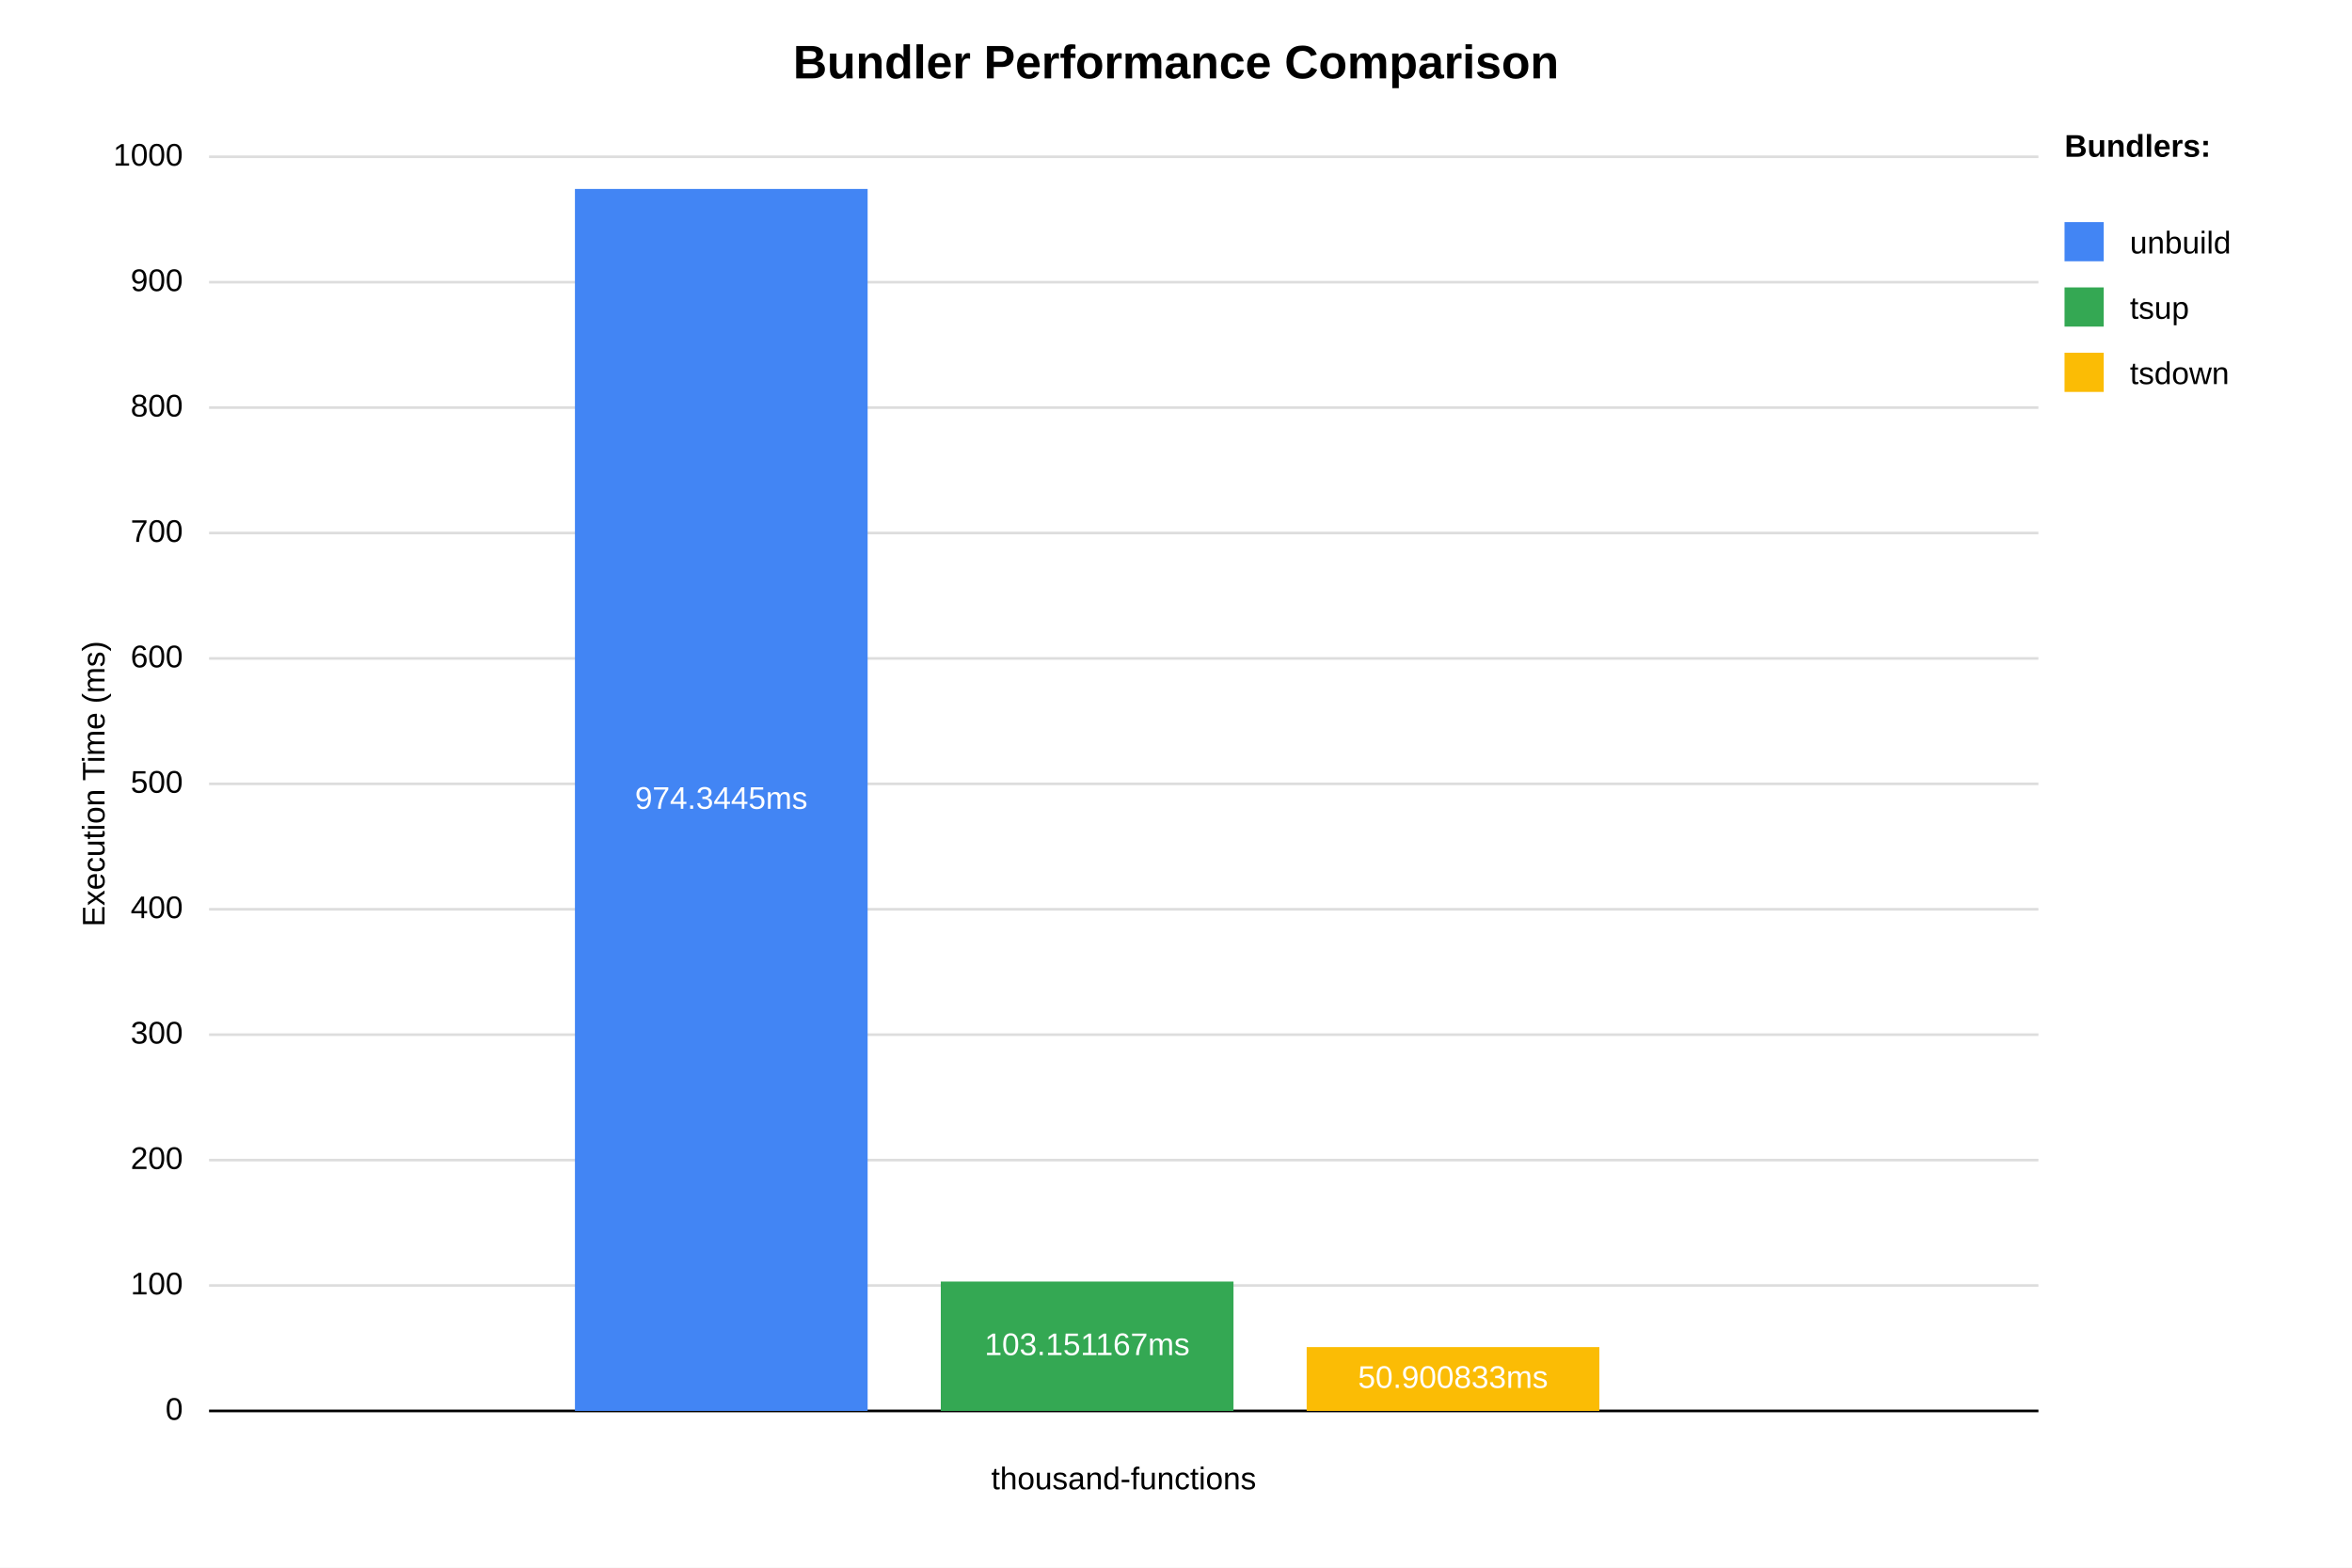
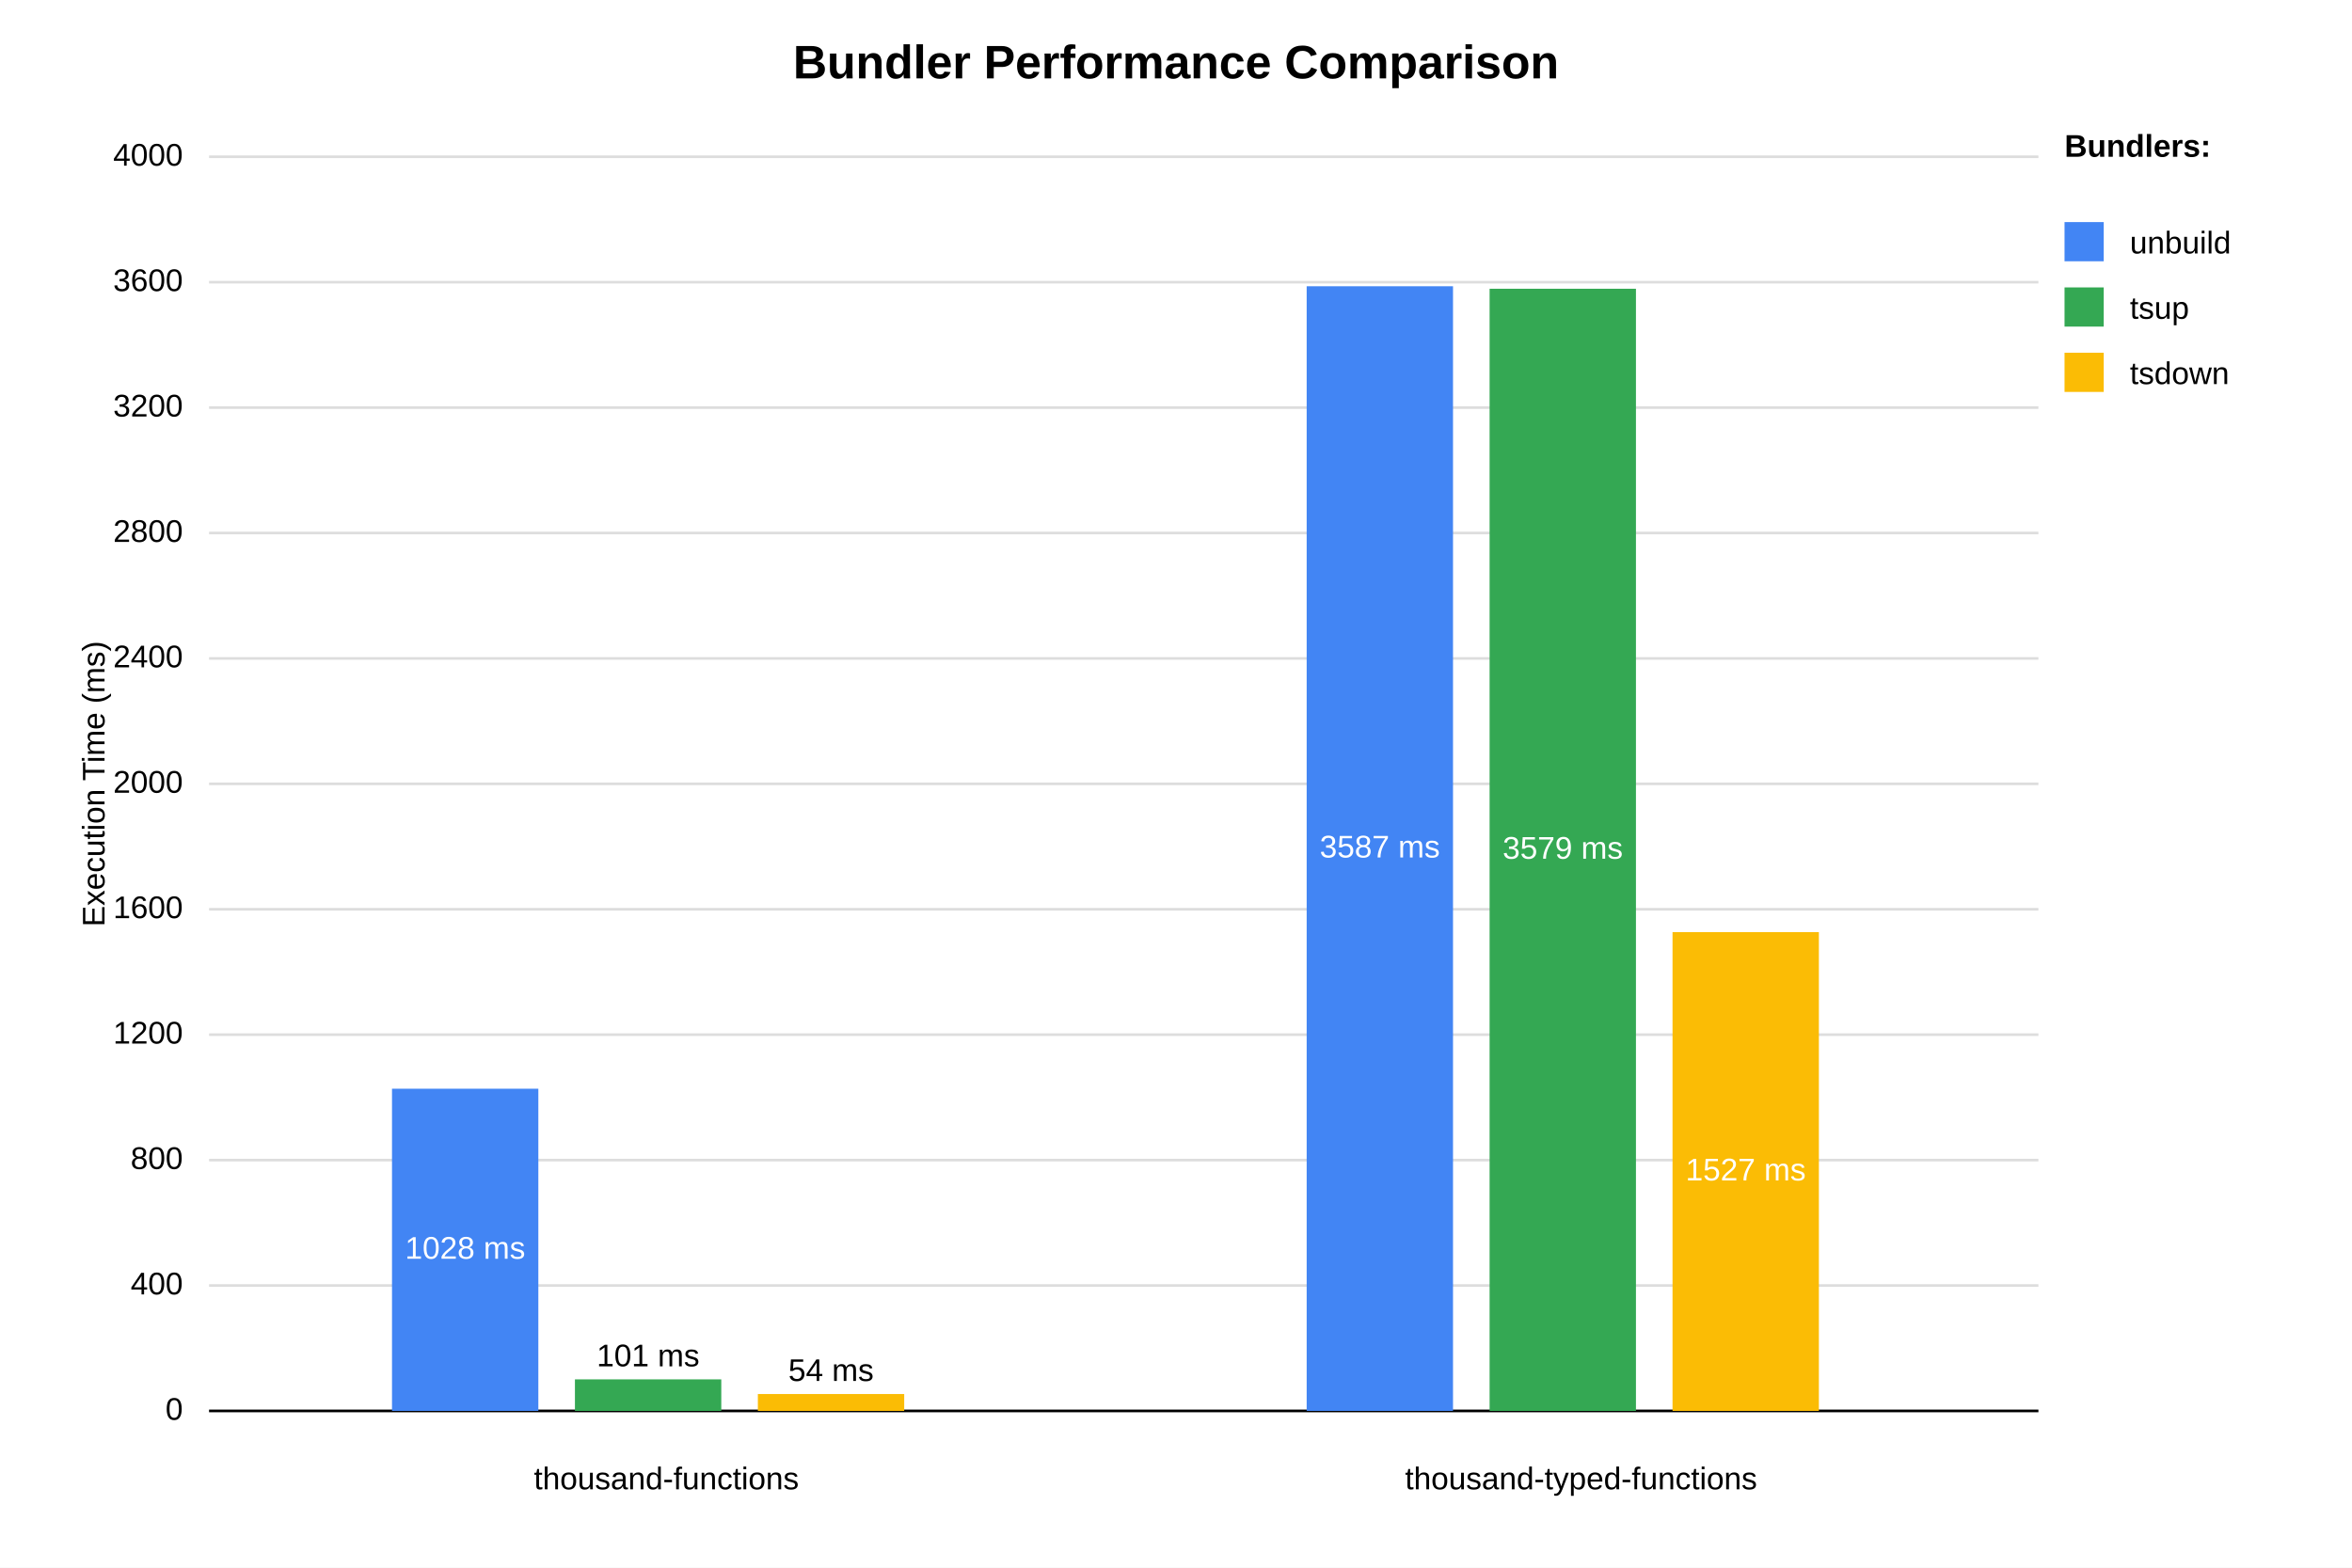
<svg xmlns="http://www.w3.org/2000/svg" width="900" height="600">
  <rect width="900" height="600" fill="white" />
  <text x="450" y="30" font-family="Arial, sans-serif" font-size="18" font-weight="bold" text-anchor="middle">Bundler Performance Comparison</text>
  <g transform="translate(80, 60)">
    <line x1="0" y1="480" x2="700" y2="480" stroke="#ddd" stroke-width="1" />
    <text x="-10" y="480" font-family="Arial, sans-serif" font-size="12" text-anchor="end" dominant-baseline="middle">0</text>
    <line x1="0" y1="432" x2="700" y2="432" stroke="#ddd" stroke-width="1" />
-     <text x="-10" y="432" font-family="Arial, sans-serif" font-size="12" text-anchor="end" dominant-baseline="middle">100</text>
+     <text x="-10" y="432" font-family="Arial, sans-serif" font-size="12" text-anchor="end" dominant-baseline="middle">400</text>
    <line x1="0" y1="384" x2="700" y2="384" stroke="#ddd" stroke-width="1" />
-     <text x="-10" y="384" font-family="Arial, sans-serif" font-size="12" text-anchor="end" dominant-baseline="middle">200</text>
+     <text x="-10" y="384" font-family="Arial, sans-serif" font-size="12" text-anchor="end" dominant-baseline="middle">800</text>
    <line x1="0" y1="336" x2="700" y2="336" stroke="#ddd" stroke-width="1" />
-     <text x="-10" y="336" font-family="Arial, sans-serif" font-size="12" text-anchor="end" dominant-baseline="middle">300</text>
+     <text x="-10" y="336" font-family="Arial, sans-serif" font-size="12" text-anchor="end" dominant-baseline="middle">1200</text>
    <line x1="0" y1="288" x2="700" y2="288" stroke="#ddd" stroke-width="1" />
-     <text x="-10" y="288" font-family="Arial, sans-serif" font-size="12" text-anchor="end" dominant-baseline="middle">400</text>
+     <text x="-10" y="288" font-family="Arial, sans-serif" font-size="12" text-anchor="end" dominant-baseline="middle">1600</text>
    <line x1="0" y1="240" x2="700" y2="240" stroke="#ddd" stroke-width="1" />
-     <text x="-10" y="240" font-family="Arial, sans-serif" font-size="12" text-anchor="end" dominant-baseline="middle">500</text>
+     <text x="-10" y="240" font-family="Arial, sans-serif" font-size="12" text-anchor="end" dominant-baseline="middle">2000</text>
    <line x1="0" y1="192" x2="700" y2="192" stroke="#ddd" stroke-width="1" />
-     <text x="-10" y="192" font-family="Arial, sans-serif" font-size="12" text-anchor="end" dominant-baseline="middle">600</text>
+     <text x="-10" y="192" font-family="Arial, sans-serif" font-size="12" text-anchor="end" dominant-baseline="middle">2400</text>
    <line x1="0" y1="144" x2="700" y2="144" stroke="#ddd" stroke-width="1" />
-     <text x="-10" y="144" font-family="Arial, sans-serif" font-size="12" text-anchor="end" dominant-baseline="middle">700</text>
+     <text x="-10" y="144" font-family="Arial, sans-serif" font-size="12" text-anchor="end" dominant-baseline="middle">2800</text>
    <line x1="0" y1="96" x2="700" y2="96" stroke="#ddd" stroke-width="1" />
-     <text x="-10" y="96" font-family="Arial, sans-serif" font-size="12" text-anchor="end" dominant-baseline="middle">800</text>
+     <text x="-10" y="96" font-family="Arial, sans-serif" font-size="12" text-anchor="end" dominant-baseline="middle">3200</text>
    <line x1="0" y1="48" x2="700" y2="48" stroke="#ddd" stroke-width="1" />
-     <text x="-10" y="48" font-family="Arial, sans-serif" font-size="12" text-anchor="end" dominant-baseline="middle">900</text>
+     <text x="-10" y="48" font-family="Arial, sans-serif" font-size="12" text-anchor="end" dominant-baseline="middle">3600</text>
    <line x1="0" y1="0" x2="700" y2="0" stroke="#ddd" stroke-width="1" />
-     <text x="-10" y="0" font-family="Arial, sans-serif" font-size="12" text-anchor="end" dominant-baseline="middle">1000</text>
+     <text x="-10" y="0" font-family="Arial, sans-serif" font-size="12" text-anchor="end" dominant-baseline="middle">4000</text>
    <text x="-40" y="240" font-family="Arial, sans-serif" font-size="12" text-anchor="middle" transform="rotate(-90, -40, 240)">Execution Time (ms)</text>
    <line x1="0" y1="480" x2="700" y2="480" stroke="#000" stroke-width="1" />
-     <text x="350" y="510" font-family="Arial, sans-serif" font-size="12" text-anchor="middle">thousand-functions</text>
-     <rect x="140" y="12.315" width="112" height="467.685" fill="#4285F4" />
-     <text x="196" y="246.157" font-family="Arial, sans-serif" font-size="12" text-anchor="middle" fill="#fff" dominant-baseline="middle">974.3445ms</text>
-     <rect x="280" y="430.487" width="112" height="49.513" fill="#34A853" />
-     <text x="336" y="455.244" font-family="Arial, sans-serif" font-size="12" text-anchor="middle" fill="#fff" dominant-baseline="middle">103.151167ms</text>
-     <rect x="420" y="455.568" width="112" height="24.432" fill="#FBBC05" />
-     <text x="476" y="467.784" font-family="Arial, sans-serif" font-size="12" text-anchor="middle" fill="#fff" dominant-baseline="middle">50.900833ms</text>
+     <text x="175" y="510" font-family="Arial, sans-serif" font-size="12" text-anchor="middle">thousand-functions</text>
+     <rect x="70" y="356.688" width="56" height="123.312" fill="#4285F4" />
+     <text x="98" y="418.344" font-family="Arial, sans-serif" font-size="12" text-anchor="middle" fill="#fff" dominant-baseline="middle">1028 ms</text>
+     <rect x="140" y="467.924" width="56" height="12.076" fill="#34A853" />
+     <text x="168" y="462.924" font-family="Arial, sans-serif" font-size="12" text-anchor="middle">101 ms</text>
+     <rect x="210" y="473.536" width="56" height="6.464" fill="#FBBC05" />
+     <text x="238" y="468.536" font-family="Arial, sans-serif" font-size="12" text-anchor="middle">54 ms</text>
+     <text x="525" y="510" font-family="Arial, sans-serif" font-size="12" text-anchor="middle">thousand-typed-functions</text>
+     <rect x="420" y="49.556" width="56" height="430.444" fill="#4285F4" />
+     <text x="448" y="264.778" font-family="Arial, sans-serif" font-size="12" text-anchor="middle" fill="#fff" dominant-baseline="middle">3587 ms</text>
+     <rect x="490" y="50.514" width="56" height="429.486" fill="#34A853" />
+     <text x="518" y="265.257" font-family="Arial, sans-serif" font-size="12" text-anchor="middle" fill="#fff" dominant-baseline="middle">3579 ms</text>
+     <rect x="560" y="296.749" width="56" height="183.251" fill="#FBBC05" />
+     <text x="588" y="388.375" font-family="Arial, sans-serif" font-size="12" text-anchor="middle" fill="#fff" dominant-baseline="middle">1527 ms</text>
    <text x="710" y="0" font-family="Arial, sans-serif" font-size="12" font-weight="bold" text-anchor="start">Bundlers:</text>
    <rect x="710" y="25" width="15" height="15" fill="#4285F4" />
    <text x="735" y="37" font-family="Arial, sans-serif" font-size="12" text-anchor="start">unbuild</text>
    <rect x="710" y="50" width="15" height="15" fill="#34A853" />
    <text x="735" y="62" font-family="Arial, sans-serif" font-size="12" text-anchor="start">tsup</text>
    <rect x="710" y="75" width="15" height="15" fill="#FBBC05" />
    <text x="735" y="87" font-family="Arial, sans-serif" font-size="12" text-anchor="start">tsdown</text>
  </g>
</svg>
